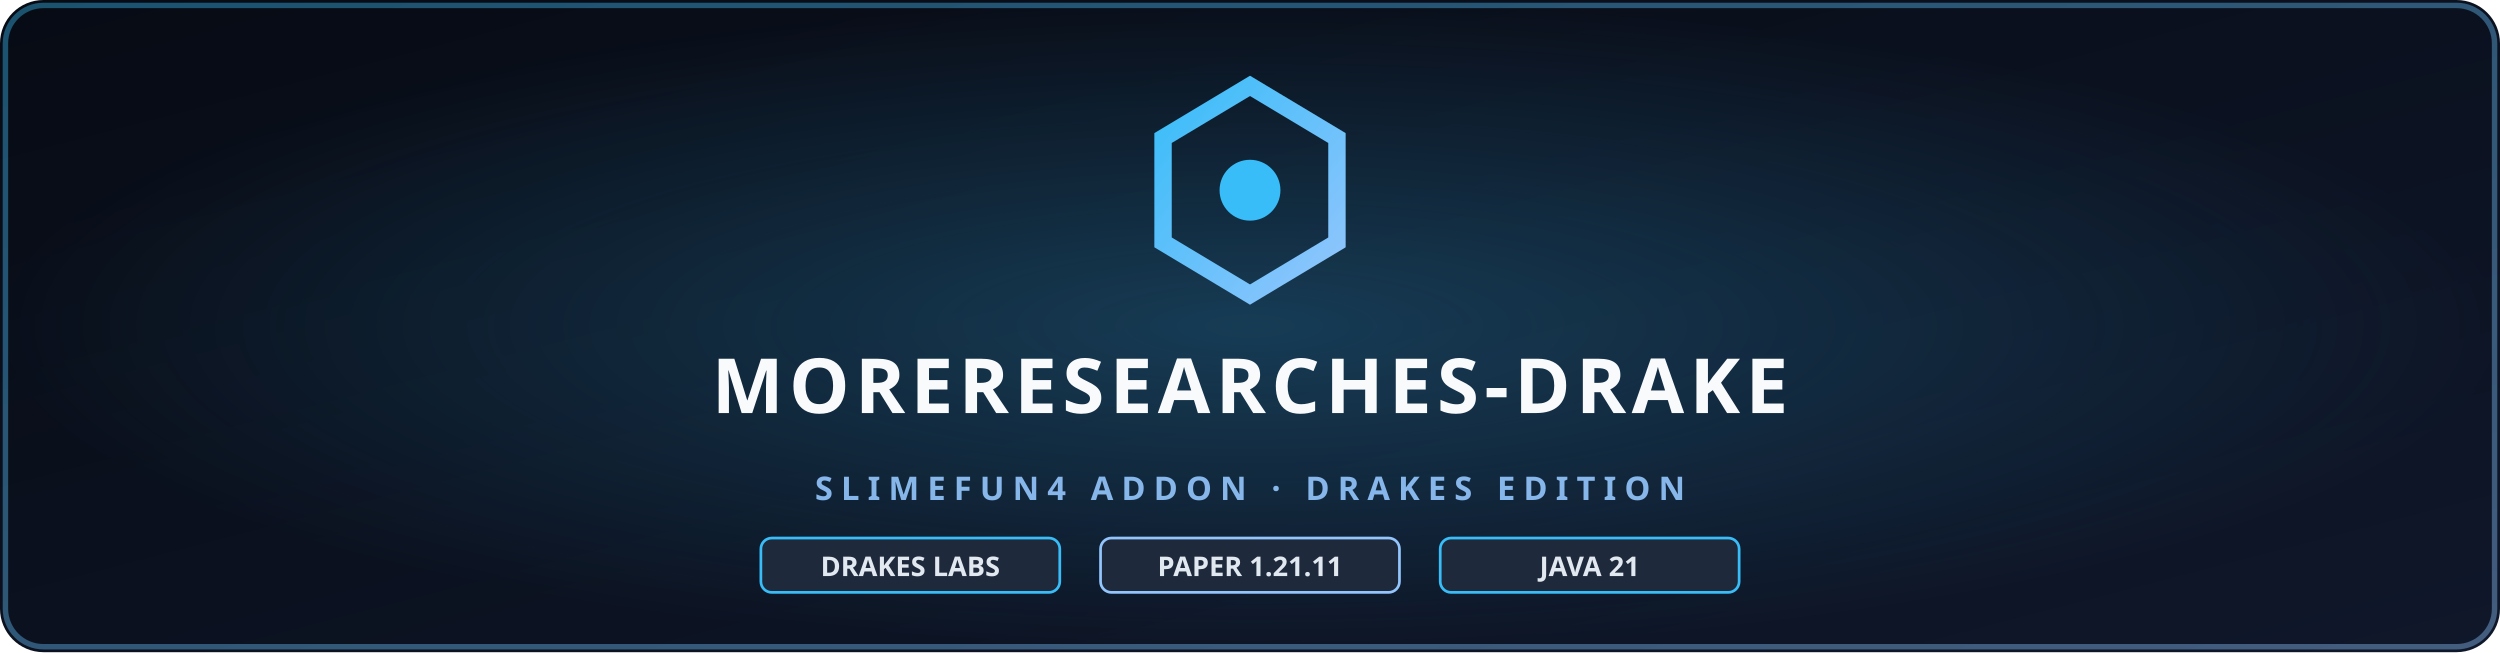
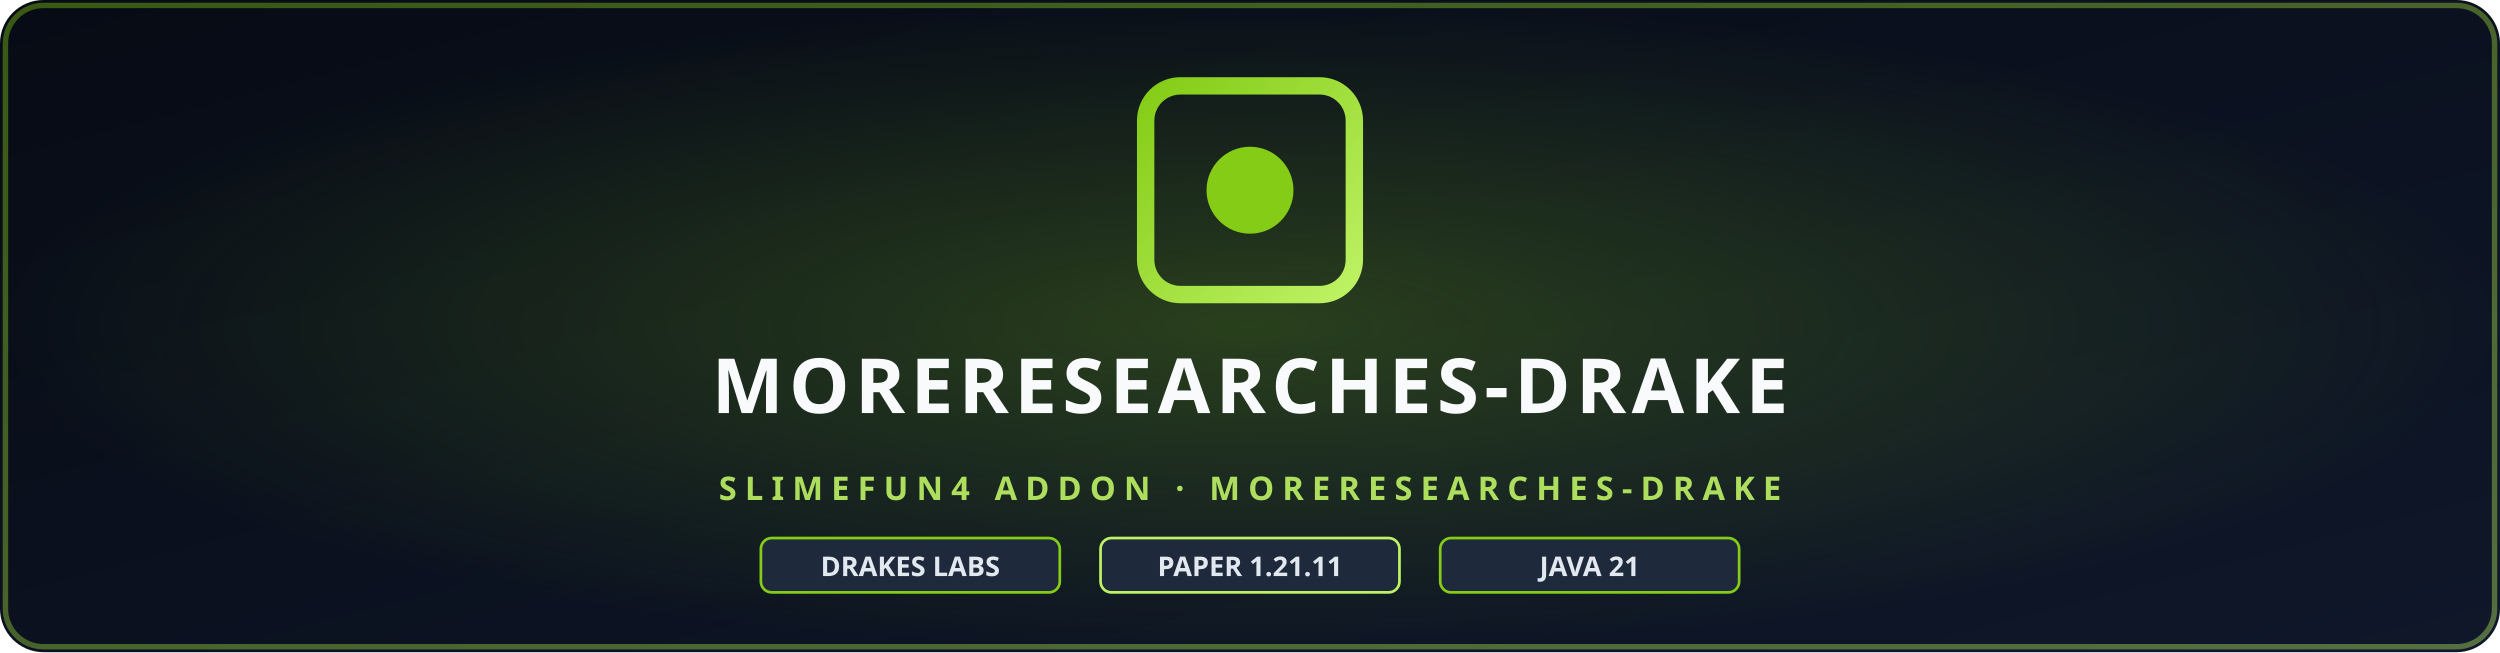
<svg xmlns="http://www.w3.org/2000/svg" viewBox="0 0 920 240" width="920" height="240" role="img" aria-label="MoreResearches-drake Banner">
  <defs>
    <linearGradient id="bFondo" x1="0" y1="0" x2="1" y2="1">
      <stop offset="0%" stop-color="#070B14" />
      <stop offset="100%" stop-color="#0F172A" />
    </linearGradient>
    <linearGradient id="acG" x1="0" y1="0" x2="1" y2="1">
-       <stop offset="0%" stop-color="#38BDF8" />
-       <stop offset="100%" stop-color="#93C5FD" />
+       <stop offset="0%" stop-color="#84CC16" />
+       <stop offset="100%" stop-color="#BEF264" />
    </linearGradient>
    <radialGradient id="bHalo" cx="50%" cy="50%" r="50%">
-       <stop offset="0%" stop-color="#38BDF8" stop-opacity="0.25" />
-       <stop offset="100%" stop-color="#38BDF8" stop-opacity="0" />
+       <stop offset="0%" stop-color="#84CC16" stop-opacity="0.25" />
+       <stop offset="100%" stop-color="#84CC16" stop-opacity="0" />
    </radialGradient>
  </defs>
  <rect width="920" height="240" rx="16" fill="url(#bFondo)" />
  <rect width="920" height="240" rx="16" fill="url(#bHalo)" />
  <rect x="2" y="2" width="916" height="236" rx="14" fill="none" stroke="url(#acG)" stroke-width="2" opacity="0.4" />
  <g transform="translate(460,70) scale(1.6)">
-     <polygon points="0,-24 20,-12 20,12 0,24 -20,12 -20,-12" fill="none" stroke="url(#acG)" stroke-width="4" />
-     <circle cx="0" cy="0" r="7" fill="#38BDF8" />
+     <rect x="-24" y="-24" width="48" height="48" rx="8" fill="none" stroke="url(#acG)" stroke-width="4" />
+     <circle cx="0" cy="0" r="10" fill="#84CC16" />
  </g>
  <text x="460" y="152" text-anchor="middle" font-family="'Segoe UI', system-ui, -apple-system, sans-serif" font-weight="900" font-size="28" fill="#F8FAFC" letter-spacing="2">
    MORERESEARCHES-DRAKE
  </text>
-   <text x="460" y="184" text-anchor="middle" font-family="'Segoe UI', system-ui, -apple-system, sans-serif" font-weight="700" font-size="12" fill="#93C5FD" letter-spacing="3" opacity="0.9">
-     SLIMEFUN4 ADDON · DRAKES EDITION
+   <text x="460" y="184" text-anchor="middle" font-family="'Segoe UI', system-ui, -apple-system, sans-serif" font-weight="700" font-size="12" fill="#BEF264" letter-spacing="3" opacity="0.9">
+     SLIMEFUN4 ADDON · MORERESEARCHES-DRAKE
  </text>
  <g transform="translate(460, 210)">
-     <rect x="-180" y="-12" width="110" height="20" rx="4" fill="#1E293B" stroke="#38BDF8" stroke-width="1" />
+     <rect x="-180" y="-12" width="110" height="20" rx="4" fill="#1E293B" stroke="#84CC16" stroke-width="1" />
    <text x="-125" y="2" text-anchor="middle" font-family="sans-serif" font-size="10" font-weight="700" fill="#E2E8F0">DRAKES LABS</text>
-     <rect x="-55" y="-12" width="110" height="20" rx="4" fill="#1E293B" stroke="#93C5FD" stroke-width="1" />
+     <rect x="-55" y="-12" width="110" height="20" rx="4" fill="#1E293B" stroke="#BEF264" stroke-width="1" />
    <text x="0" y="2" text-anchor="middle" font-family="sans-serif" font-size="10" font-weight="700" fill="#E2E8F0">PAPER 1.21.11</text>
-     <rect x="70" y="-12" width="110" height="20" rx="4" fill="#1E293B" stroke="#38BDF8" stroke-width="1" />
+     <rect x="70" y="-12" width="110" height="20" rx="4" fill="#1E293B" stroke="#84CC16" stroke-width="1" />
    <text x="125" y="2" text-anchor="middle" font-family="sans-serif" font-size="10" font-weight="700" fill="#E2E8F0">JAVA 21</text>
  </g>
</svg>
